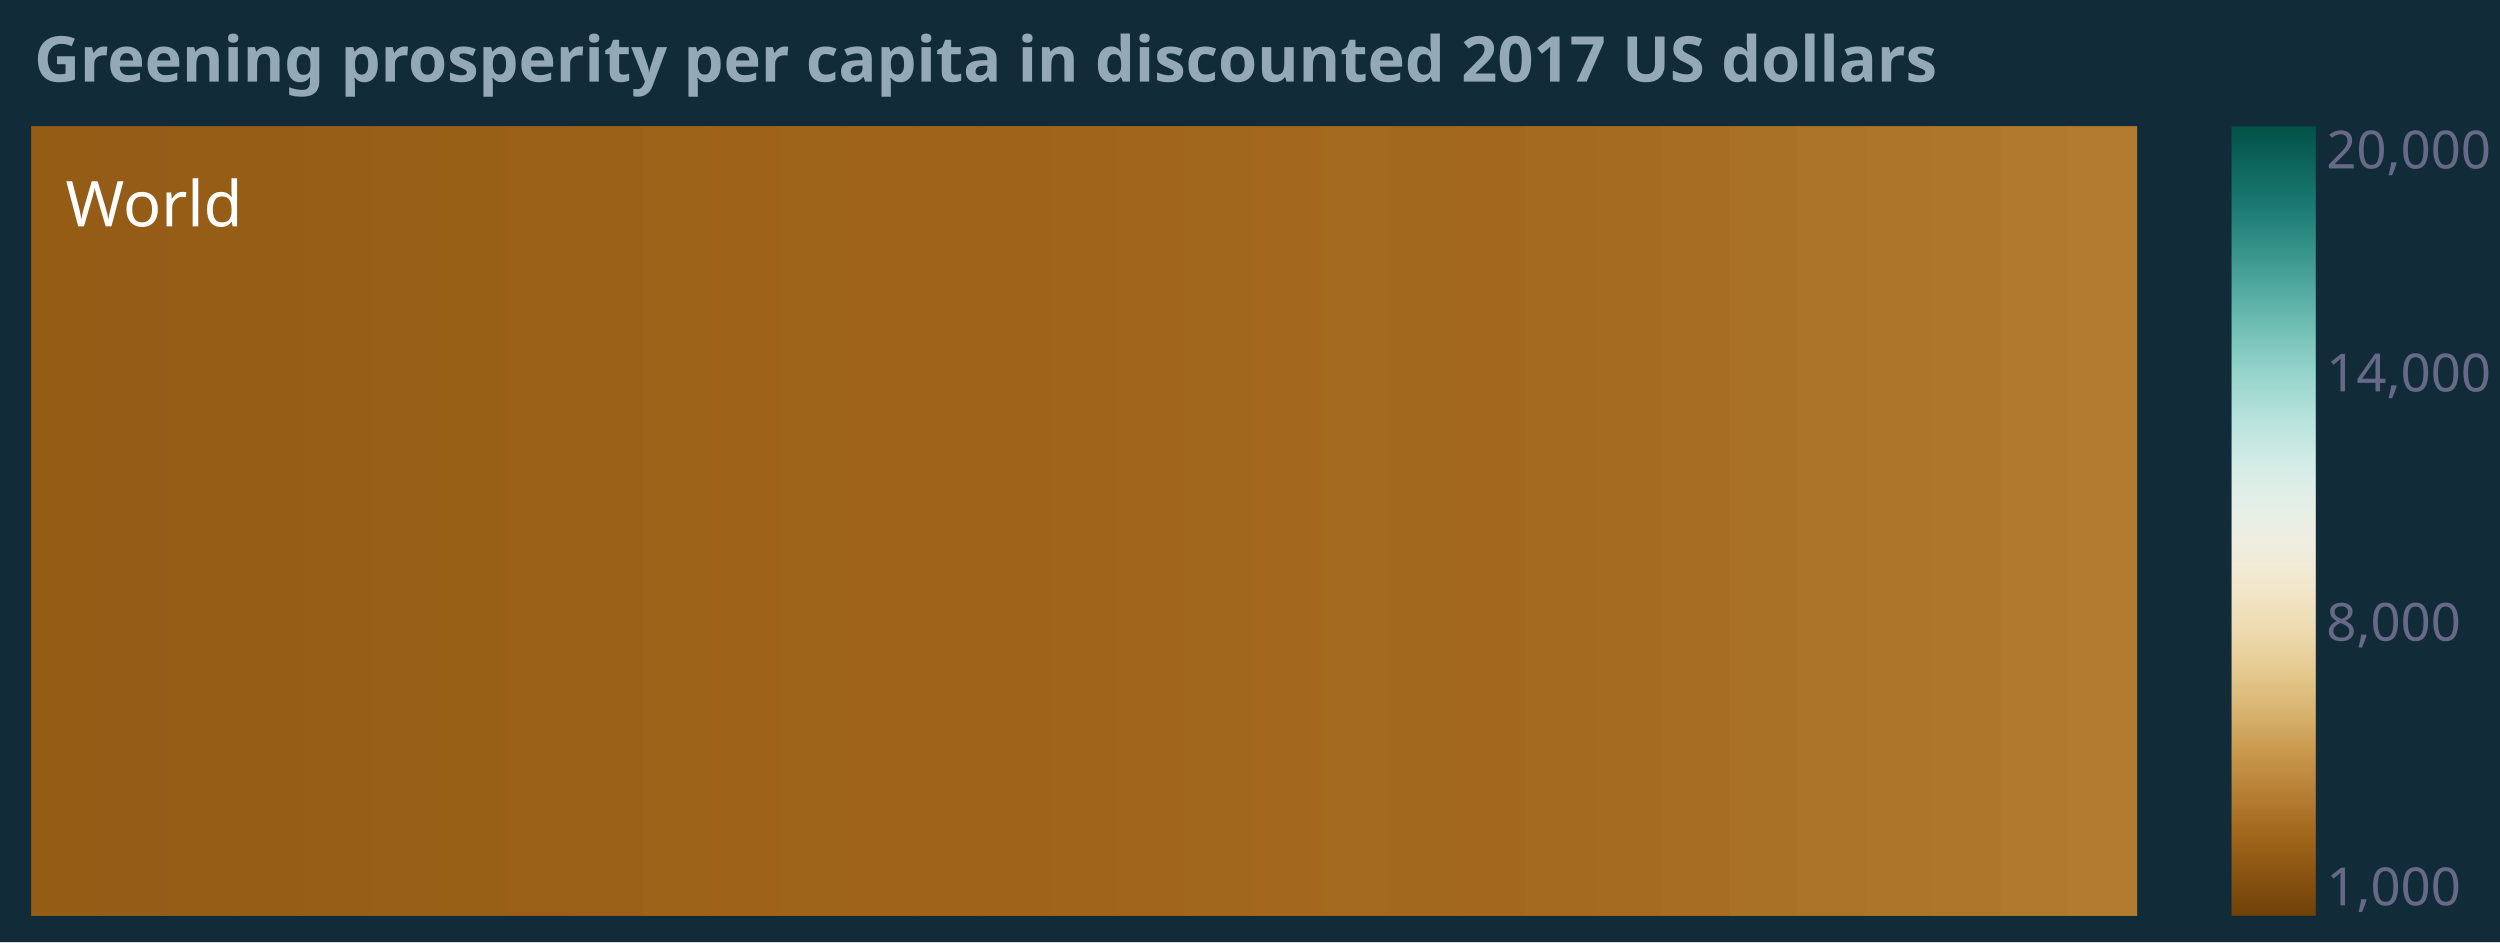
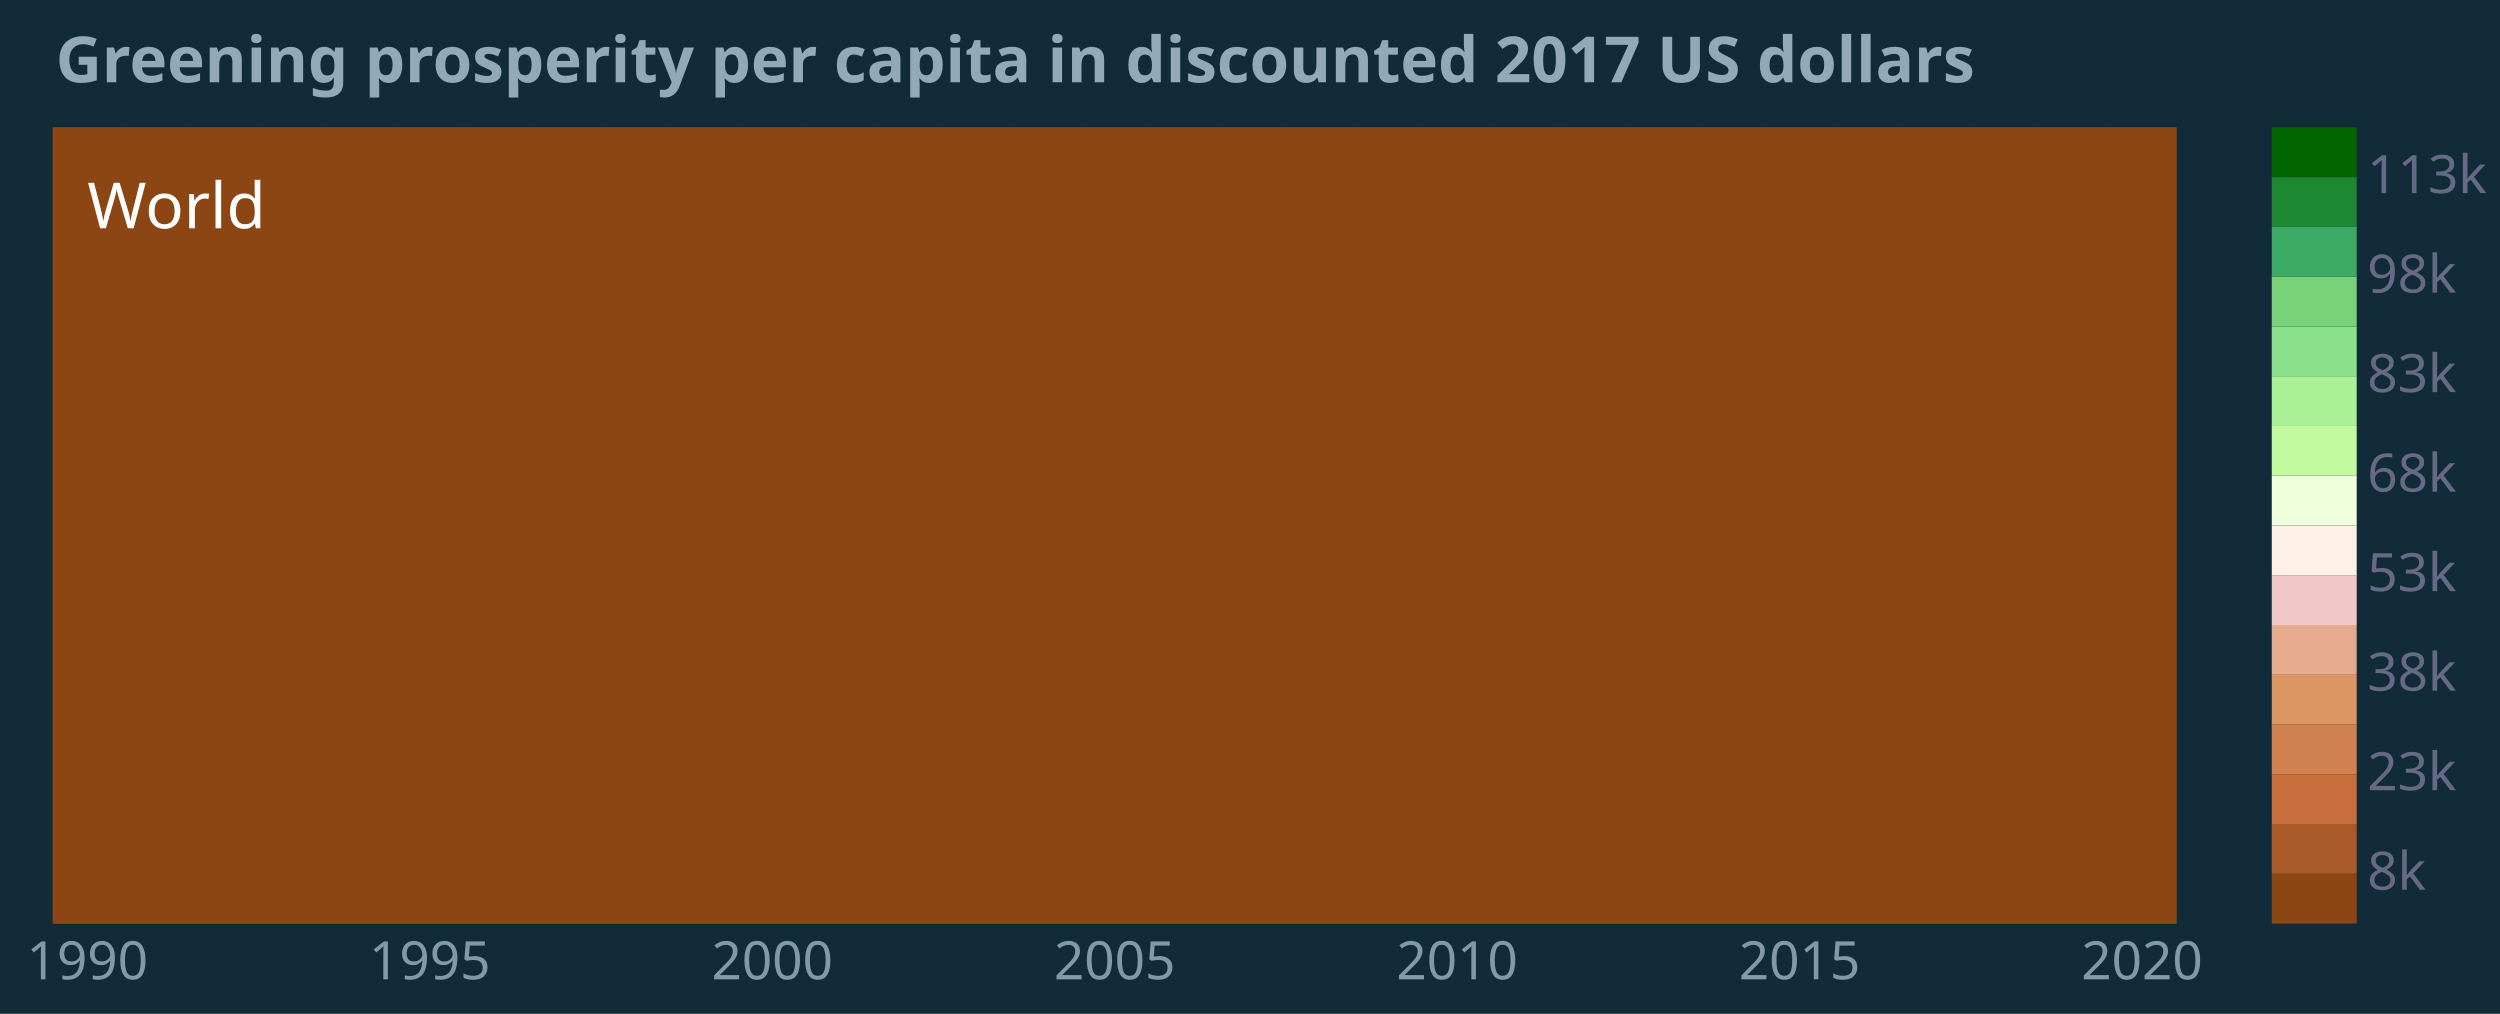
- <svg xmlns="http://www.w3.org/2000/svg" version="1.1" class="marks" width="475" height="179" viewBox="0 0 475 179">
-   <rect width="475" height="179" fill="#122B39" />
-   <g fill="none" stroke-miterlimit="10" transform="translate(6,24)">
+ <svg xmlns="http://www.w3.org/2000/svg" version="1.1" class="marks" width="471" height="191" viewBox="0 0 471 191">
+   <rect width="471" height="191" fill="#122B39" />
+   <g fill="none" stroke-miterlimit="10" transform="translate(10,24)">
    <g class="mark-group role-frame root" role="graphics-object" aria-roledescription="group mark container">
      <g transform="translate(0,0)">
        <path class="background" aria-hidden="true" d="M0,0h400v150h-400Z" />
        <g>
          <g class="mark-group role-axis" role="graphics-symbol" aria-roledescription="axis" aria-label="X-axis titled 'Greening prosperity per capita in discounted 2017 US dollars' for a discrete scale with 31 values: 1990, 1991, 1992, 1993, 1994, ending with 2020">
            <g transform="translate(0.5,150.5)">
              <path class="background" aria-hidden="true" d="M0,0h0v0h0Z" pointer-events="none" />
              <g>
-                 <g class="mark-text role-axis-label" pointer-events="none" />
+                 <g class="mark-text role-axis-label" pointer-events="none">
+                   <text text-anchor="middle" transform="translate(5.951613,10)" font-family="Circular Std Book" font-size="10px" fill="#b4c8d8" fill-opacity="0.7" opacity="1">1990</text>
+                   <text text-anchor="middle" transform="translate(70.46774,10)" font-family="Circular Std Book" font-size="10px" fill="#b4c8d8" fill-opacity="0.7" opacity="1">1995</text>
+                   <text text-anchor="middle" transform="translate(134.9839,10)" font-family="Circular Std Book" font-size="10px" fill="#b4c8d8" fill-opacity="0.7" opacity="1">2000</text>
+                   <text text-anchor="middle" transform="translate(199.5,10)" font-family="Circular Std Book" font-size="10px" fill="#b4c8d8" fill-opacity="0.7" opacity="1">2005</text>
+                   <text text-anchor="middle" transform="translate(264.0161,10)" font-family="Circular Std Book" font-size="10px" fill="#b4c8d8" fill-opacity="0.7" opacity="1">2010</text>
+                   <text text-anchor="middle" transform="translate(328.5323,10)" font-family="Circular Std Book" font-size="10px" fill="#b4c8d8" fill-opacity="0.7" opacity="1">2015</text>
+                   <text text-anchor="middle" transform="translate(393.0484,10)" font-family="Circular Std Book" font-size="10px" fill="#b4c8d8" fill-opacity="0.7" opacity="1">2020</text>
+                 </g>
                <g class="mark-text role-axis-title" pointer-events="none">
                  <text text-anchor="start" transform="translate(0,-159)" font-family="Circular Std Book" font-size="12px" font-weight="bold" fill="#b4c8d8" fill-opacity="0.8" opacity="1">Greening prosperity per capita in discounted 2017 US dollars</text>
                </g>
              </g>
              <path class="foreground" aria-hidden="true" d="" pointer-events="none" display="none" />
            </g>
          </g>
          <g class="mark-rect role-mark layer_0_marks" role="graphics-object" aria-roledescription="rect mark container">
-             <path aria-label="Year: 1990; t: 2413.90217781; GPR: 2413.9" role="graphics-symbol" aria-roledescription="bar" d="M-0.048,0h13v150h-13Z" fill="rgb(148, 92, 21)" />
-             <path aria-label="Year: 1991; t: 2427.52816675; GPR: 2427.53" role="graphics-symbol" aria-roledescription="bar" d="M12.855,0h13v150h-13Z" fill="rgb(148, 92, 22)" />
-             <path aria-label="Year: 1992; t: 2471.89852982; GPR: 2471.9" role="graphics-symbol" aria-roledescription="bar" d="M25.758,0h13v150h-13Z" fill="rgb(149, 93, 22)" />
-             <path aria-label="Year: 1993; t: 2496.84363545; GPR: 2496.84" role="graphics-symbol" aria-roledescription="bar" d="M38.661,0h13v150h-13Z" fill="rgb(150, 93, 22)" />
-             <path aria-label="Year: 1994; t: 2550.67550999; GPR: 2550.68" role="graphics-symbol" aria-roledescription="bar" d="M51.565,0h13v150h-13Z" fill="rgb(151, 94, 23)" />
-             <path aria-label="Year: 1995; t: 2557.13639073; GPR: 2557.14" role="graphics-symbol" aria-roledescription="bar" d="M64.468,0h13v150h-13Z" fill="rgb(151, 95, 23)" />
-             <path aria-label="Year: 1996; t: 2597.10276208; GPR: 2597.1" role="graphics-symbol" aria-roledescription="bar" d="M77.371,0h13v150h-13Z" fill="rgb(152, 95, 23)" />
-             <path aria-label="Year: 1997; t: 2648.88798889; GPR: 2648.89" role="graphics-symbol" aria-roledescription="bar" d="M90.274,0h13v150h-13Z" fill="rgb(154, 96, 24)" />
-             <path aria-label="Year: 1998; t: 2695.47360498; GPR: 2695.47" role="graphics-symbol" aria-roledescription="bar" d="M103.177,0h13v150h-13Z" fill="rgb(155, 97, 24)" />
-             <path aria-label="Year: 1999; t: 2770.85058258; GPR: 2770.85" role="graphics-symbol" aria-roledescription="bar" d="M116.081,0h13v150h-13Z" fill="rgb(157, 99, 25)" />
-             <path aria-label="Year: 2000; t: 2812.65119994; GPR: 2812.65" role="graphics-symbol" aria-roledescription="bar" d="M128.984,0h13v150h-13Z" fill="rgb(158, 99, 25)" />
-             <path aria-label="Year: 2001; t: 2835.12164171; GPR: 2835.12" role="graphics-symbol" aria-roledescription="bar" d="M141.887,0h13v150h-13Z" fill="rgb(158, 100, 25)" />
-             <path aria-label="Year: 2002; t: 2871.25783688; GPR: 2871.26" role="graphics-symbol" aria-roledescription="bar" d="M154.79,0h13v150h-13Z" fill="rgb(159, 100, 26)" />
-             <path aria-label="Year: 2003; t: 2847.11273539; GPR: 2847.11" role="graphics-symbol" aria-roledescription="bar" d="M167.694,0h13v150h-13Z" fill="rgb(159, 100, 25)" />
-             <path aria-label="Year: 2004; t: 2860.35477347; GPR: 2860.35" role="graphics-symbol" aria-roledescription="bar" d="M180.597,0h13v150h-13Z" fill="rgb(159, 100, 26)" />
-             <path aria-label="Year: 2005; t: 2880.21176394; GPR: 2880.21" role="graphics-symbol" aria-roledescription="bar" d="M193.5,0h13v150h-13Z" fill="rgb(160, 101, 26)" />
-             <path aria-label="Year: 2006; t: 2929.91744682; GPR: 2929.92" role="graphics-symbol" aria-roledescription="bar" d="M206.403,0h13v150h-13Z" fill="rgb(161, 102, 27)" />
-             <path aria-label="Year: 2007; t: 2967.48499812; GPR: 2967.48" role="graphics-symbol" aria-roledescription="bar" d="M219.306,0h13v150h-13Z" fill="rgb(161, 103, 28)" />
-             <path aria-label="Year: 2008; t: 3026.77089901; GPR: 3026.77" role="graphics-symbol" aria-roledescription="bar" d="M232.21,0h13v150h-13Z" fill="rgb(163, 104, 29)" />
-             <path aria-label="Year: 2009; t: 3044.28833139; GPR: 3044.29" role="graphics-symbol" aria-roledescription="bar" d="M245.113,0h13v150h-13Z" fill="rgb(163, 105, 29)" />
-             <path aria-label="Year: 2010; t: 3013.66447597; GPR: 3013.66" role="graphics-symbol" aria-roledescription="bar" d="M258.016,0h13v150h-13Z" fill="rgb(162, 104, 29)" />
-             <path aria-label="Year: 2011; t: 3036.9522581; GPR: 3036.95" role="graphics-symbol" aria-roledescription="bar" d="M270.919,0h13v150h-13Z" fill="rgb(163, 104, 29)" />
-             <path aria-label="Year: 2012; t: 3098.22748504; GPR: 3098.23" role="graphics-symbol" aria-roledescription="bar" d="M283.823,0h13v150h-13Z" fill="rgb(164, 106, 31)" />
-             <path aria-label="Year: 2013; t: 3136.2834078; GPR: 3136.28" role="graphics-symbol" aria-roledescription="bar" d="M296.726,0h13v150h-13Z" fill="rgb(165, 107, 32)" />
-             <path aria-label="Year: 2014; t: 3229.67409926; GPR: 3229.67" role="graphics-symbol" aria-roledescription="bar" d="M309.629,0h13v150h-13Z" fill="rgb(167, 109, 34)" />
-             <path aria-label="Year: 2015; t: 3356.58963427; GPR: 3356.59" role="graphics-symbol" aria-roledescription="bar" d="M322.532,0h13v150h-13Z" fill="rgb(169, 113, 37)" />
-             <path aria-label="Year: 2016; t: 3458.46852628; GPR: 3458.47" role="graphics-symbol" aria-roledescription="bar" d="M335.435,0h13v150h-13Z" fill="rgb(171, 115, 40)" />
-             <path aria-label="Year: 2017; t: 3532.68775259; GPR: 3532.69" role="graphics-symbol" aria-roledescription="bar" d="M348.339,0h13v150h-13Z" fill="rgb(173, 117, 41)" />
-             <path aria-label="Year: 2018; t: 3570.98550559; GPR: 3570.99" role="graphics-symbol" aria-roledescription="bar" d="M361.242,0h13v150h-13Z" fill="rgb(174, 118, 42)" />
-             <path aria-label="Year: 2019; t: 3680.65552638; GPR: 3680.66" role="graphics-symbol" aria-roledescription="bar" d="M374.145,0h13v150h-13Z" fill="rgb(176, 121, 45)" />
-             <path aria-label="Year: 2020; t: 3775.56471413; GPR: 3775.56" role="graphics-symbol" aria-roledescription="bar" d="M387.048,0h13v150h-13Z" fill="rgb(178, 123, 47)" />
+             <path aria-label="Year: 1990; t: 2.41390k; GPR: 2413.9" role="graphics-symbol" aria-roledescription="bar" d="M-0.048,0h13v150h-13Z" fill="#8C4614" />
+             <path aria-label="Year: 1991; t: 2.42753k; GPR: 2427.53" role="graphics-symbol" aria-roledescription="bar" d="M12.855,0h13v150h-13Z" fill="#8C4614" />
+             <path aria-label="Year: 1992; t: 2.47190k; GPR: 2471.9" role="graphics-symbol" aria-roledescription="bar" d="M25.758,0h13v150h-13Z" fill="#8C4614" />
+             <path aria-label="Year: 1993; t: 2.49684k; GPR: 2496.84" role="graphics-symbol" aria-roledescription="bar" d="M38.661,0h13v150h-13Z" fill="#8C4614" />
+             <path aria-label="Year: 1994; t: 2.55068k; GPR: 2550.68" role="graphics-symbol" aria-roledescription="bar" d="M51.565,0h13v150h-13Z" fill="#8C4614" />
+             <path aria-label="Year: 1995; t: 2.55714k; GPR: 2557.14" role="graphics-symbol" aria-roledescription="bar" d="M64.468,0h13v150h-13Z" fill="#8C4614" />
+             <path aria-label="Year: 1996; t: 2.59710k; GPR: 2597.1" role="graphics-symbol" aria-roledescription="bar" d="M77.371,0h13v150h-13Z" fill="#8C4614" />
+             <path aria-label="Year: 1997; t: 2.64889k; GPR: 2648.89" role="graphics-symbol" aria-roledescription="bar" d="M90.274,0h13v150h-13Z" fill="#8C4614" />
+             <path aria-label="Year: 1998; t: 2.69547k; GPR: 2695.47" role="graphics-symbol" aria-roledescription="bar" d="M103.177,0h13v150h-13Z" fill="#8C4614" />
+             <path aria-label="Year: 1999; t: 2.77085k; GPR: 2770.85" role="graphics-symbol" aria-roledescription="bar" d="M116.081,0h13v150h-13Z" fill="#8C4614" />
+             <path aria-label="Year: 2000; t: 2.81265k; GPR: 2812.65" role="graphics-symbol" aria-roledescription="bar" d="M128.984,0h13v150h-13Z" fill="#8C4614" />
+             <path aria-label="Year: 2001; t: 2.83512k; GPR: 2835.12" role="graphics-symbol" aria-roledescription="bar" d="M141.887,0h13v150h-13Z" fill="#8C4614" />
+             <path aria-label="Year: 2002; t: 2.87126k; GPR: 2871.26" role="graphics-symbol" aria-roledescription="bar" d="M154.79,0h13v150h-13Z" fill="#8C4614" />
+             <path aria-label="Year: 2003; t: 2.84711k; GPR: 2847.11" role="graphics-symbol" aria-roledescription="bar" d="M167.694,0h13v150h-13Z" fill="#8C4614" />
+             <path aria-label="Year: 2004; t: 2.86035k; GPR: 2860.35" role="graphics-symbol" aria-roledescription="bar" d="M180.597,0h13v150h-13Z" fill="#8C4614" />
+             <path aria-label="Year: 2005; t: 2.88021k; GPR: 2880.21" role="graphics-symbol" aria-roledescription="bar" d="M193.5,0h13v150h-13Z" fill="#8C4614" />
+             <path aria-label="Year: 2006; t: 2.92992k; GPR: 2929.92" role="graphics-symbol" aria-roledescription="bar" d="M206.403,0h13v150h-13Z" fill="#8C4614" />
+             <path aria-label="Year: 2007; t: 2.96748k; GPR: 2967.48" role="graphics-symbol" aria-roledescription="bar" d="M219.306,0h13v150h-13Z" fill="#8C4614" />
+             <path aria-label="Year: 2008; t: 3.02677k; GPR: 3026.77" role="graphics-symbol" aria-roledescription="bar" d="M232.21,0h13v150h-13Z" fill="#8C4614" />
+             <path aria-label="Year: 2009; t: 3.04429k; GPR: 3044.29" role="graphics-symbol" aria-roledescription="bar" d="M245.113,0h13v150h-13Z" fill="#8C4614" />
+             <path aria-label="Year: 2010; t: 3.01366k; GPR: 3013.66" role="graphics-symbol" aria-roledescription="bar" d="M258.016,0h13v150h-13Z" fill="#8C4614" />
+             <path aria-label="Year: 2011; t: 3.03695k; GPR: 3036.95" role="graphics-symbol" aria-roledescription="bar" d="M270.919,0h13v150h-13Z" fill="#8C4614" />
+             <path aria-label="Year: 2012; t: 3.09823k; GPR: 3098.23" role="graphics-symbol" aria-roledescription="bar" d="M283.823,0h13v150h-13Z" fill="#8C4614" />
+             <path aria-label="Year: 2013; t: 3.13628k; GPR: 3136.28" role="graphics-symbol" aria-roledescription="bar" d="M296.726,0h13v150h-13Z" fill="#8C4614" />
+             <path aria-label="Year: 2014; t: 3.22967k; GPR: 3229.67" role="graphics-symbol" aria-roledescription="bar" d="M309.629,0h13v150h-13Z" fill="#8C4614" />
+             <path aria-label="Year: 2015; t: 3.35659k; GPR: 3356.59" role="graphics-symbol" aria-roledescription="bar" d="M322.532,0h13v150h-13Z" fill="#8C4614" />
+             <path aria-label="Year: 2016; t: 3.45847k; GPR: 3458.47" role="graphics-symbol" aria-roledescription="bar" d="M335.435,0h13v150h-13Z" fill="#8C4614" />
+             <path aria-label="Year: 2017; t: 3.53269k; GPR: 3532.69" role="graphics-symbol" aria-roledescription="bar" d="M348.339,0h13v150h-13Z" fill="#8C4614" />
+             <path aria-label="Year: 2018; t: 3.57099k; GPR: 3570.99" role="graphics-symbol" aria-roledescription="bar" d="M361.242,0h13v150h-13Z" fill="#8C4614" />
+             <path aria-label="Year: 2019; t: 3.68066k; GPR: 3680.66" role="graphics-symbol" aria-roledescription="bar" d="M374.145,0h13v150h-13Z" fill="#8C4614" />
+             <path aria-label="Year: 2020; t: 3.77556k; GPR: 3775.56" role="graphics-symbol" aria-roledescription="bar" d="M387.048,0h13v150h-13Z" fill="#8C4614" />
          </g>
          <g class="mark-rect role-mark layer_1_marks" role="graphics-object" aria-roledescription="rect mark container">
-             <path aria-label="Year: 1990; t: 2413.90217781; GPR: 2413.9" role="graphics-symbol" aria-roledescription="bar" d="M-0.048,0h13v150h-13Z" fill="rgb(148, 92, 21)" />
-             <path aria-label="Year: 1991; t: 2427.52816675; GPR: 2427.53" role="graphics-symbol" aria-roledescription="bar" d="M12.855,0h13v150h-13Z" fill="rgb(148, 92, 22)" />
-             <path aria-label="Year: 1992; t: 2471.89852982; GPR: 2471.9" role="graphics-symbol" aria-roledescription="bar" d="M25.758,0h13v150h-13Z" fill="rgb(149, 93, 22)" />
-             <path aria-label="Year: 1993; t: 2496.84363545; GPR: 2496.84" role="graphics-symbol" aria-roledescription="bar" d="M38.661,0h13v150h-13Z" fill="rgb(150, 93, 22)" />
-             <path aria-label="Year: 1994; t: 2550.67550999; GPR: 2550.68" role="graphics-symbol" aria-roledescription="bar" d="M51.565,0h13v150h-13Z" fill="rgb(151, 94, 23)" />
-             <path aria-label="Year: 1995; t: 2557.13639073; GPR: 2557.14" role="graphics-symbol" aria-roledescription="bar" d="M64.468,0h13v150h-13Z" fill="rgb(151, 95, 23)" />
-             <path aria-label="Year: 1996; t: 2597.10276208; GPR: 2597.1" role="graphics-symbol" aria-roledescription="bar" d="M77.371,0h13v150h-13Z" fill="rgb(152, 95, 23)" />
-             <path aria-label="Year: 1997; t: 2648.88798889; GPR: 2648.89" role="graphics-symbol" aria-roledescription="bar" d="M90.274,0h13v150h-13Z" fill="rgb(154, 96, 24)" />
-             <path aria-label="Year: 1998; t: 2695.47360498; GPR: 2695.47" role="graphics-symbol" aria-roledescription="bar" d="M103.177,0h13v150h-13Z" fill="rgb(155, 97, 24)" />
-             <path aria-label="Year: 1999; t: 2770.85058258; GPR: 2770.85" role="graphics-symbol" aria-roledescription="bar" d="M116.081,0h13v150h-13Z" fill="rgb(157, 99, 25)" />
-             <path aria-label="Year: 2000; t: 2812.65119994; GPR: 2812.65" role="graphics-symbol" aria-roledescription="bar" d="M128.984,0h13v150h-13Z" fill="rgb(158, 99, 25)" />
-             <path aria-label="Year: 2001; t: 2835.12164171; GPR: 2835.12" role="graphics-symbol" aria-roledescription="bar" d="M141.887,0h13v150h-13Z" fill="rgb(158, 100, 25)" />
-             <path aria-label="Year: 2002; t: 2871.25783688; GPR: 2871.26" role="graphics-symbol" aria-roledescription="bar" d="M154.79,0h13v150h-13Z" fill="rgb(159, 100, 26)" />
-             <path aria-label="Year: 2003; t: 2847.11273539; GPR: 2847.11" role="graphics-symbol" aria-roledescription="bar" d="M167.694,0h13v150h-13Z" fill="rgb(159, 100, 25)" />
-             <path aria-label="Year: 2004; t: 2860.35477347; GPR: 2860.35" role="graphics-symbol" aria-roledescription="bar" d="M180.597,0h13v150h-13Z" fill="rgb(159, 100, 26)" />
-             <path aria-label="Year: 2005; t: 2880.21176394; GPR: 2880.21" role="graphics-symbol" aria-roledescription="bar" d="M193.5,0h13v150h-13Z" fill="rgb(160, 101, 26)" />
-             <path aria-label="Year: 2006; t: 2929.91744682; GPR: 2929.92" role="graphics-symbol" aria-roledescription="bar" d="M206.403,0h13v150h-13Z" fill="rgb(161, 102, 27)" />
-             <path aria-label="Year: 2007; t: 2967.48499812; GPR: 2967.48" role="graphics-symbol" aria-roledescription="bar" d="M219.306,0h13v150h-13Z" fill="rgb(161, 103, 28)" />
-             <path aria-label="Year: 2008; t: 3026.77089901; GPR: 3026.77" role="graphics-symbol" aria-roledescription="bar" d="M232.21,0h13v150h-13Z" fill="rgb(163, 104, 29)" />
-             <path aria-label="Year: 2009; t: 3044.28833139; GPR: 3044.29" role="graphics-symbol" aria-roledescription="bar" d="M245.113,0h13v150h-13Z" fill="rgb(163, 105, 29)" />
-             <path aria-label="Year: 2010; t: 3013.66447597; GPR: 3013.66" role="graphics-symbol" aria-roledescription="bar" d="M258.016,0h13v150h-13Z" fill="rgb(162, 104, 29)" />
-             <path aria-label="Year: 2011; t: 3036.9522581; GPR: 3036.95" role="graphics-symbol" aria-roledescription="bar" d="M270.919,0h13v150h-13Z" fill="rgb(163, 104, 29)" />
-             <path aria-label="Year: 2012; t: 3098.22748504; GPR: 3098.23" role="graphics-symbol" aria-roledescription="bar" d="M283.823,0h13v150h-13Z" fill="rgb(164, 106, 31)" />
-             <path aria-label="Year: 2013; t: 3136.2834078; GPR: 3136.28" role="graphics-symbol" aria-roledescription="bar" d="M296.726,0h13v150h-13Z" fill="rgb(165, 107, 32)" />
-             <path aria-label="Year: 2014; t: 3229.67409926; GPR: 3229.67" role="graphics-symbol" aria-roledescription="bar" d="M309.629,0h13v150h-13Z" fill="rgb(167, 109, 34)" />
-             <path aria-label="Year: 2015; t: 3356.58963427; GPR: 3356.59" role="graphics-symbol" aria-roledescription="bar" d="M322.532,0h13v150h-13Z" fill="rgb(169, 113, 37)" />
-             <path aria-label="Year: 2016; t: 3458.46852628; GPR: 3458.47" role="graphics-symbol" aria-roledescription="bar" d="M335.435,0h13v150h-13Z" fill="rgb(171, 115, 40)" />
-             <path aria-label="Year: 2017; t: 3532.68775259; GPR: 3532.69" role="graphics-symbol" aria-roledescription="bar" d="M348.339,0h13v150h-13Z" fill="rgb(173, 117, 41)" />
-             <path aria-label="Year: 2018; t: 3570.98550559; GPR: 3570.99" role="graphics-symbol" aria-roledescription="bar" d="M361.242,0h13v150h-13Z" fill="rgb(174, 118, 42)" />
-             <path aria-label="Year: 2019; t: 3680.65552638; GPR: 3680.66" role="graphics-symbol" aria-roledescription="bar" d="M374.145,0h13v150h-13Z" fill="rgb(176, 121, 45)" />
-             <path aria-label="Year: 2020; t: 3775.56471413; GPR: 3775.56" role="graphics-symbol" aria-roledescription="bar" d="M387.048,0h13v150h-13Z" fill="rgb(178, 123, 47)" />
+             <path aria-label="Year: 1990; t: 2.41390k; GPR: 2413.9" role="graphics-symbol" aria-roledescription="bar" d="M-0.048,0h13v150h-13Z" fill="#8C4614" />
+             <path aria-label="Year: 1991; t: 2.42753k; GPR: 2427.53" role="graphics-symbol" aria-roledescription="bar" d="M12.855,0h13v150h-13Z" fill="#8C4614" />
+             <path aria-label="Year: 1992; t: 2.47190k; GPR: 2471.9" role="graphics-symbol" aria-roledescription="bar" d="M25.758,0h13v150h-13Z" fill="#8C4614" />
+             <path aria-label="Year: 1993; t: 2.49684k; GPR: 2496.84" role="graphics-symbol" aria-roledescription="bar" d="M38.661,0h13v150h-13Z" fill="#8C4614" />
+             <path aria-label="Year: 1994; t: 2.55068k; GPR: 2550.68" role="graphics-symbol" aria-roledescription="bar" d="M51.565,0h13v150h-13Z" fill="#8C4614" />
+             <path aria-label="Year: 1995; t: 2.55714k; GPR: 2557.14" role="graphics-symbol" aria-roledescription="bar" d="M64.468,0h13v150h-13Z" fill="#8C4614" />
+             <path aria-label="Year: 1996; t: 2.59710k; GPR: 2597.1" role="graphics-symbol" aria-roledescription="bar" d="M77.371,0h13v150h-13Z" fill="#8C4614" />
+             <path aria-label="Year: 1997; t: 2.64889k; GPR: 2648.89" role="graphics-symbol" aria-roledescription="bar" d="M90.274,0h13v150h-13Z" fill="#8C4614" />
+             <path aria-label="Year: 1998; t: 2.69547k; GPR: 2695.47" role="graphics-symbol" aria-roledescription="bar" d="M103.177,0h13v150h-13Z" fill="#8C4614" />
+             <path aria-label="Year: 1999; t: 2.77085k; GPR: 2770.85" role="graphics-symbol" aria-roledescription="bar" d="M116.081,0h13v150h-13Z" fill="#8C4614" />
+             <path aria-label="Year: 2000; t: 2.81265k; GPR: 2812.65" role="graphics-symbol" aria-roledescription="bar" d="M128.984,0h13v150h-13Z" fill="#8C4614" />
+             <path aria-label="Year: 2001; t: 2.83512k; GPR: 2835.12" role="graphics-symbol" aria-roledescription="bar" d="M141.887,0h13v150h-13Z" fill="#8C4614" />
+             <path aria-label="Year: 2002; t: 2.87126k; GPR: 2871.26" role="graphics-symbol" aria-roledescription="bar" d="M154.79,0h13v150h-13Z" fill="#8C4614" />
+             <path aria-label="Year: 2003; t: 2.84711k; GPR: 2847.11" role="graphics-symbol" aria-roledescription="bar" d="M167.694,0h13v150h-13Z" fill="#8C4614" />
+             <path aria-label="Year: 2004; t: 2.86035k; GPR: 2860.35" role="graphics-symbol" aria-roledescription="bar" d="M180.597,0h13v150h-13Z" fill="#8C4614" />
+             <path aria-label="Year: 2005; t: 2.88021k; GPR: 2880.21" role="graphics-symbol" aria-roledescription="bar" d="M193.5,0h13v150h-13Z" fill="#8C4614" />
+             <path aria-label="Year: 2006; t: 2.92992k; GPR: 2929.92" role="graphics-symbol" aria-roledescription="bar" d="M206.403,0h13v150h-13Z" fill="#8C4614" />
+             <path aria-label="Year: 2007; t: 2.96748k; GPR: 2967.48" role="graphics-symbol" aria-roledescription="bar" d="M219.306,0h13v150h-13Z" fill="#8C4614" />
+             <path aria-label="Year: 2008; t: 3.02677k; GPR: 3026.77" role="graphics-symbol" aria-roledescription="bar" d="M232.21,0h13v150h-13Z" fill="#8C4614" />
+             <path aria-label="Year: 2009; t: 3.04429k; GPR: 3044.29" role="graphics-symbol" aria-roledescription="bar" d="M245.113,0h13v150h-13Z" fill="#8C4614" />
+             <path aria-label="Year: 2010; t: 3.01366k; GPR: 3013.66" role="graphics-symbol" aria-roledescription="bar" d="M258.016,0h13v150h-13Z" fill="#8C4614" />
+             <path aria-label="Year: 2011; t: 3.03695k; GPR: 3036.95" role="graphics-symbol" aria-roledescription="bar" d="M270.919,0h13v150h-13Z" fill="#8C4614" />
+             <path aria-label="Year: 2012; t: 3.09823k; GPR: 3098.23" role="graphics-symbol" aria-roledescription="bar" d="M283.823,0h13v150h-13Z" fill="#8C4614" />
+             <path aria-label="Year: 2013; t: 3.13628k; GPR: 3136.28" role="graphics-symbol" aria-roledescription="bar" d="M296.726,0h13v150h-13Z" fill="#8C4614" />
+             <path aria-label="Year: 2014; t: 3.22967k; GPR: 3229.67" role="graphics-symbol" aria-roledescription="bar" d="M309.629,0h13v150h-13Z" fill="#8C4614" />
+             <path aria-label="Year: 2015; t: 3.35659k; GPR: 3356.59" role="graphics-symbol" aria-roledescription="bar" d="M322.532,0h13v150h-13Z" fill="#8C4614" />
+             <path aria-label="Year: 2016; t: 3.45847k; GPR: 3458.47" role="graphics-symbol" aria-roledescription="bar" d="M335.435,0h13v150h-13Z" fill="#8C4614" />
+             <path aria-label="Year: 2017; t: 3.53269k; GPR: 3532.69" role="graphics-symbol" aria-roledescription="bar" d="M348.339,0h13v150h-13Z" fill="#8C4614" />
+             <path aria-label="Year: 2018; t: 3.57099k; GPR: 3570.99" role="graphics-symbol" aria-roledescription="bar" d="M361.242,0h13v150h-13Z" fill="#8C4614" />
+             <path aria-label="Year: 2019; t: 3.68066k; GPR: 3680.66" role="graphics-symbol" aria-roledescription="bar" d="M374.145,0h13v150h-13Z" fill="#8C4614" />
+             <path aria-label="Year: 2020; t: 3.77556k; GPR: 3775.56" role="graphics-symbol" aria-roledescription="bar" d="M387.048,0h13v150h-13Z" fill="#8C4614" />
          </g>
          <g class="mark-text role-mark layer_2_marks" role="graphics-object" aria-roledescription="text mark container">
-             <text aria-label="Year: 1990; t: 2413.90217781; GPR: 2413.9" role="graphics-symbol" aria-roledescription="text mark" text-anchor="start" transform="translate(6.451613,19)" font-family="Circular Std Book" font-size="12px" fill="white">World</text>
+             <text aria-label="Year: 1990; t: 2.41390k; GPR: 2413.9" role="graphics-symbol" aria-roledescription="text mark" text-anchor="start" transform="translate(6.451613,19)" font-family="Circular Std Book" font-size="12px" fill="white">World</text>
          </g>
-           <g class="mark-group role-legend" role="graphics-symbol" aria-roledescription="legend" aria-label="Gradient legend for fill color with values from 1,000 to 20,000">
+           <g class="mark-group role-legend" role="graphics-symbol" aria-roledescription="legend" aria-label="Discrete legend for fill color with 15 boundaries: 8k, 16k, 23k, 31k, 38k, 46k, 53k, 61k, 68k, 75k, 83k, 90k, 98k, 105k, 113k">
            <g transform="translate(418,0)">
-               <path class="background" aria-hidden="true" d="M0,0h46v150h-46Z" pointer-events="none" />
+               <path class="background" aria-hidden="true" d="M0,0h38v150h-38Z" pointer-events="none" />
              <g>
                <g class="mark-group role-legend-entry">
                  <g transform="translate(0,0)">
                    <path class="background" aria-hidden="true" d="M0,0h0v0h0Z" pointer-events="none" />
                    <g>
-                       <g class="mark-rect role-legend-gradient" pointer-events="none">
-                         <path d="M0,0h16v150h-16Z" fill="url(#gradient_220)" stroke="#ddd" stroke-width="0" opacity="1" />
+                       <g class="mark-rect role-legend-band" pointer-events="none">
+                         <path d="M0,140.625h16v9.375h-16Z" fill="#8C4614" stroke="#ddd" stroke-width="0" opacity="1" />
+                         <path d="M0,131.25h16v9.375h-16Z" fill="#AA5A28" stroke="#ddd" stroke-width="0" opacity="1" />
+                         <path d="M0,121.875h16v9.375h-16Z" fill="#C86E3C" stroke="#ddd" stroke-width="0" opacity="1" />
+                         <path d="M0,112.5h16v9.375h-16Z" fill="#D28250" stroke="#ddd" stroke-width="0" opacity="1" />
+                         <path d="M0,103.125h16v9.375h-16Z" fill="#DC9664" stroke="#ddd" stroke-width="0" opacity="1" />
+                         <path d="M0,93.75h16v9.375h-16Z" fill="#E6AA8C" stroke="#ddd" stroke-width="0" opacity="1" />
+                         <path d="M0,84.375h16v9.375h-16Z" fill="#F0C8C8" stroke="#ddd" stroke-width="0" opacity="1" />
+                         <path d="M0,75h16v9.375h-16Z" fill="#FDF0E6" stroke="#ddd" stroke-width="0" opacity="1" />
+                         <path d="M0,65.625h16v9.375h-16Z" fill="#F0FFDC" stroke="#ddd" stroke-width="0" opacity="1" />
+                         <path d="M0,56.25h16v9.375h-16Z" fill="#C3FAA0" stroke="#ddd" stroke-width="0" opacity="1" />
+                         <path d="M0,46.875h16v9.375h-16Z" fill="#AAF096" stroke="#ddd" stroke-width="0" opacity="1" />
+                         <path d="M0,37.5h16v9.375h-16Z" fill="#8CE18C" stroke="#ddd" stroke-width="0" opacity="1" />
+                         <path d="M0,28.125h16v9.375h-16Z" fill="#78D278" stroke="#ddd" stroke-width="0" opacity="1" />
+                         <path d="M0,18.75h16v9.375h-16Z" fill="#3CAA64" stroke="#ddd" stroke-width="0" opacity="1" />
+                         <path d="M0,9.375h16v9.375h-16Z" fill="#1E8732" stroke="#ddd" stroke-width="0" opacity="1" />
+                         <path d="M0,0h16v9.375h-16Z" fill="#006400" stroke="#ddd" stroke-width="0" opacity="1" />
                      </g>
                      <g class="mark-text role-legend-label" pointer-events="none">
-                         <text text-anchor="start" transform="translate(18,148)" font-family="Circular Std Book" font-size="10px" fill="#676A86" opacity="1">1,000</text>
-                         <text text-anchor="start" transform="translate(18,97.73684)" font-family="Circular Std Book" font-size="10px" fill="#676A86" opacity="1">8,000</text>
-                         <text text-anchor="start" transform="translate(18,50.36842)" font-family="Circular Std Book" font-size="10px" fill="#676A86" opacity="1">14,000</text>
-                         <text text-anchor="start" transform="translate(18,8)" font-family="Circular Std Book" font-size="10px" fill="#676A86" opacity="1">20,000</text>
+                         <text text-anchor="start" transform="translate(18,148)" font-family="Circular Std Book" font-size="10px" fill="#676A86" opacity="1" />
+                         <text text-anchor="start" transform="translate(18,143.625)" font-family="Circular Std Book" font-size="10px" fill="#676A86" opacity="1">8k</text>
+                         <text text-anchor="start" transform="translate(18,134.25)" font-family="Circular Std Book" font-size="10px" fill="#676A86" opacity="0">16k</text>
+                         <text text-anchor="start" transform="translate(18,124.875)" font-family="Circular Std Book" font-size="10px" fill="#676A86" opacity="1">23k</text>
+                         <text text-anchor="start" transform="translate(18,115.5)" font-family="Circular Std Book" font-size="10px" fill="#676A86" opacity="0">31k</text>
+                         <text text-anchor="start" transform="translate(18,106.125)" font-family="Circular Std Book" font-size="10px" fill="#676A86" opacity="1">38k</text>
+                         <text text-anchor="start" transform="translate(18,96.75)" font-family="Circular Std Book" font-size="10px" fill="#676A86" opacity="0">46k</text>
+                         <text text-anchor="start" transform="translate(18,87.375)" font-family="Circular Std Book" font-size="10px" fill="#676A86" opacity="1">53k</text>
+                         <text text-anchor="start" transform="translate(18,78)" font-family="Circular Std Book" font-size="10px" fill="#676A86" opacity="0">61k</text>
+                         <text text-anchor="start" transform="translate(18,68.625)" font-family="Circular Std Book" font-size="10px" fill="#676A86" opacity="1">68k</text>
+                         <text text-anchor="start" transform="translate(18,59.25)" font-family="Circular Std Book" font-size="10px" fill="#676A86" opacity="0">75k</text>
+                         <text text-anchor="start" transform="translate(18,49.875)" font-family="Circular Std Book" font-size="10px" fill="#676A86" opacity="1">83k</text>
+                         <text text-anchor="start" transform="translate(18,40.5)" font-family="Circular Std Book" font-size="10px" fill="#676A86" opacity="0">90k</text>
+                         <text text-anchor="start" transform="translate(18,31.125)" font-family="Circular Std Book" font-size="10px" fill="#676A86" opacity="1">98k</text>
+                         <text text-anchor="start" transform="translate(18,21.75)" font-family="Circular Std Book" font-size="10px" fill="#676A86" opacity="0">105k</text>
+                         <text text-anchor="start" transform="translate(18,12.375)" font-family="Circular Std Book" font-size="10px" fill="#676A86" opacity="1">113k</text>
                      </g>
                    </g>
                    <path class="foreground" aria-hidden="true" d="" pointer-events="none" display="none" />
                  </g>
                </g>
              </g>
              <path class="foreground" aria-hidden="true" d="" pointer-events="none" display="none" />
            </g>
          </g>
        </g>
        <path class="foreground" aria-hidden="true" d="" display="none" />
      </g>
    </g>
  </g>
-   <defs>
-     <linearGradient id="gradient_220" x1="0" x2="0" y1="1" y2="0">
-       <stop offset="0" stop-color="rgb(112, 65, 8)" />
-       <stop offset="0.053" stop-color="rgb(137, 84, 17)" />
-       <stop offset="0.105" stop-color="rgb(162, 104, 28)" />
-       <stop offset="0.158" stop-color="rgb(183, 129, 53)" />
-       <stop offset="0.211" stop-color="rgb(202, 154, 79)" />
-       <stop offset="0.263" stop-color="rgb(217, 181, 114)" />
-       <stop offset="0.316" stop-color="rgb(230, 204, 147)" />
-       <stop offset="0.368" stop-color="rgb(238, 220, 179)" />
-       <stop offset="0.421" stop-color="rgb(242, 232, 206)" />
-       <stop offset="0.474" stop-color="rgb(239, 238, 225)" />
-       <stop offset="0.526" stop-color="rgb(228, 239, 232)" />
-       <stop offset="0.579" stop-color="rgb(209, 235, 229)" />
-       <stop offset="0.632" stop-color="rgb(182, 225, 219)" />
-       <stop offset="0.684" stop-color="rgb(151, 213, 204)" />
-       <stop offset="0.737" stop-color="rgb(118, 194, 184)" />
-       <stop offset="0.789" stop-color="rgb(84, 171, 162)" />
-       <stop offset="0.842" stop-color="rgb(55, 148, 139)" />
-       <stop offset="0.895" stop-color="rgb(27, 124, 116)" />
-       <stop offset="0.947" stop-color="rgb(14, 103, 94)" />
-       <stop offset="1" stop-color="rgb(2, 81, 71)" />
-     </linearGradient>
-   </defs>
</svg>
